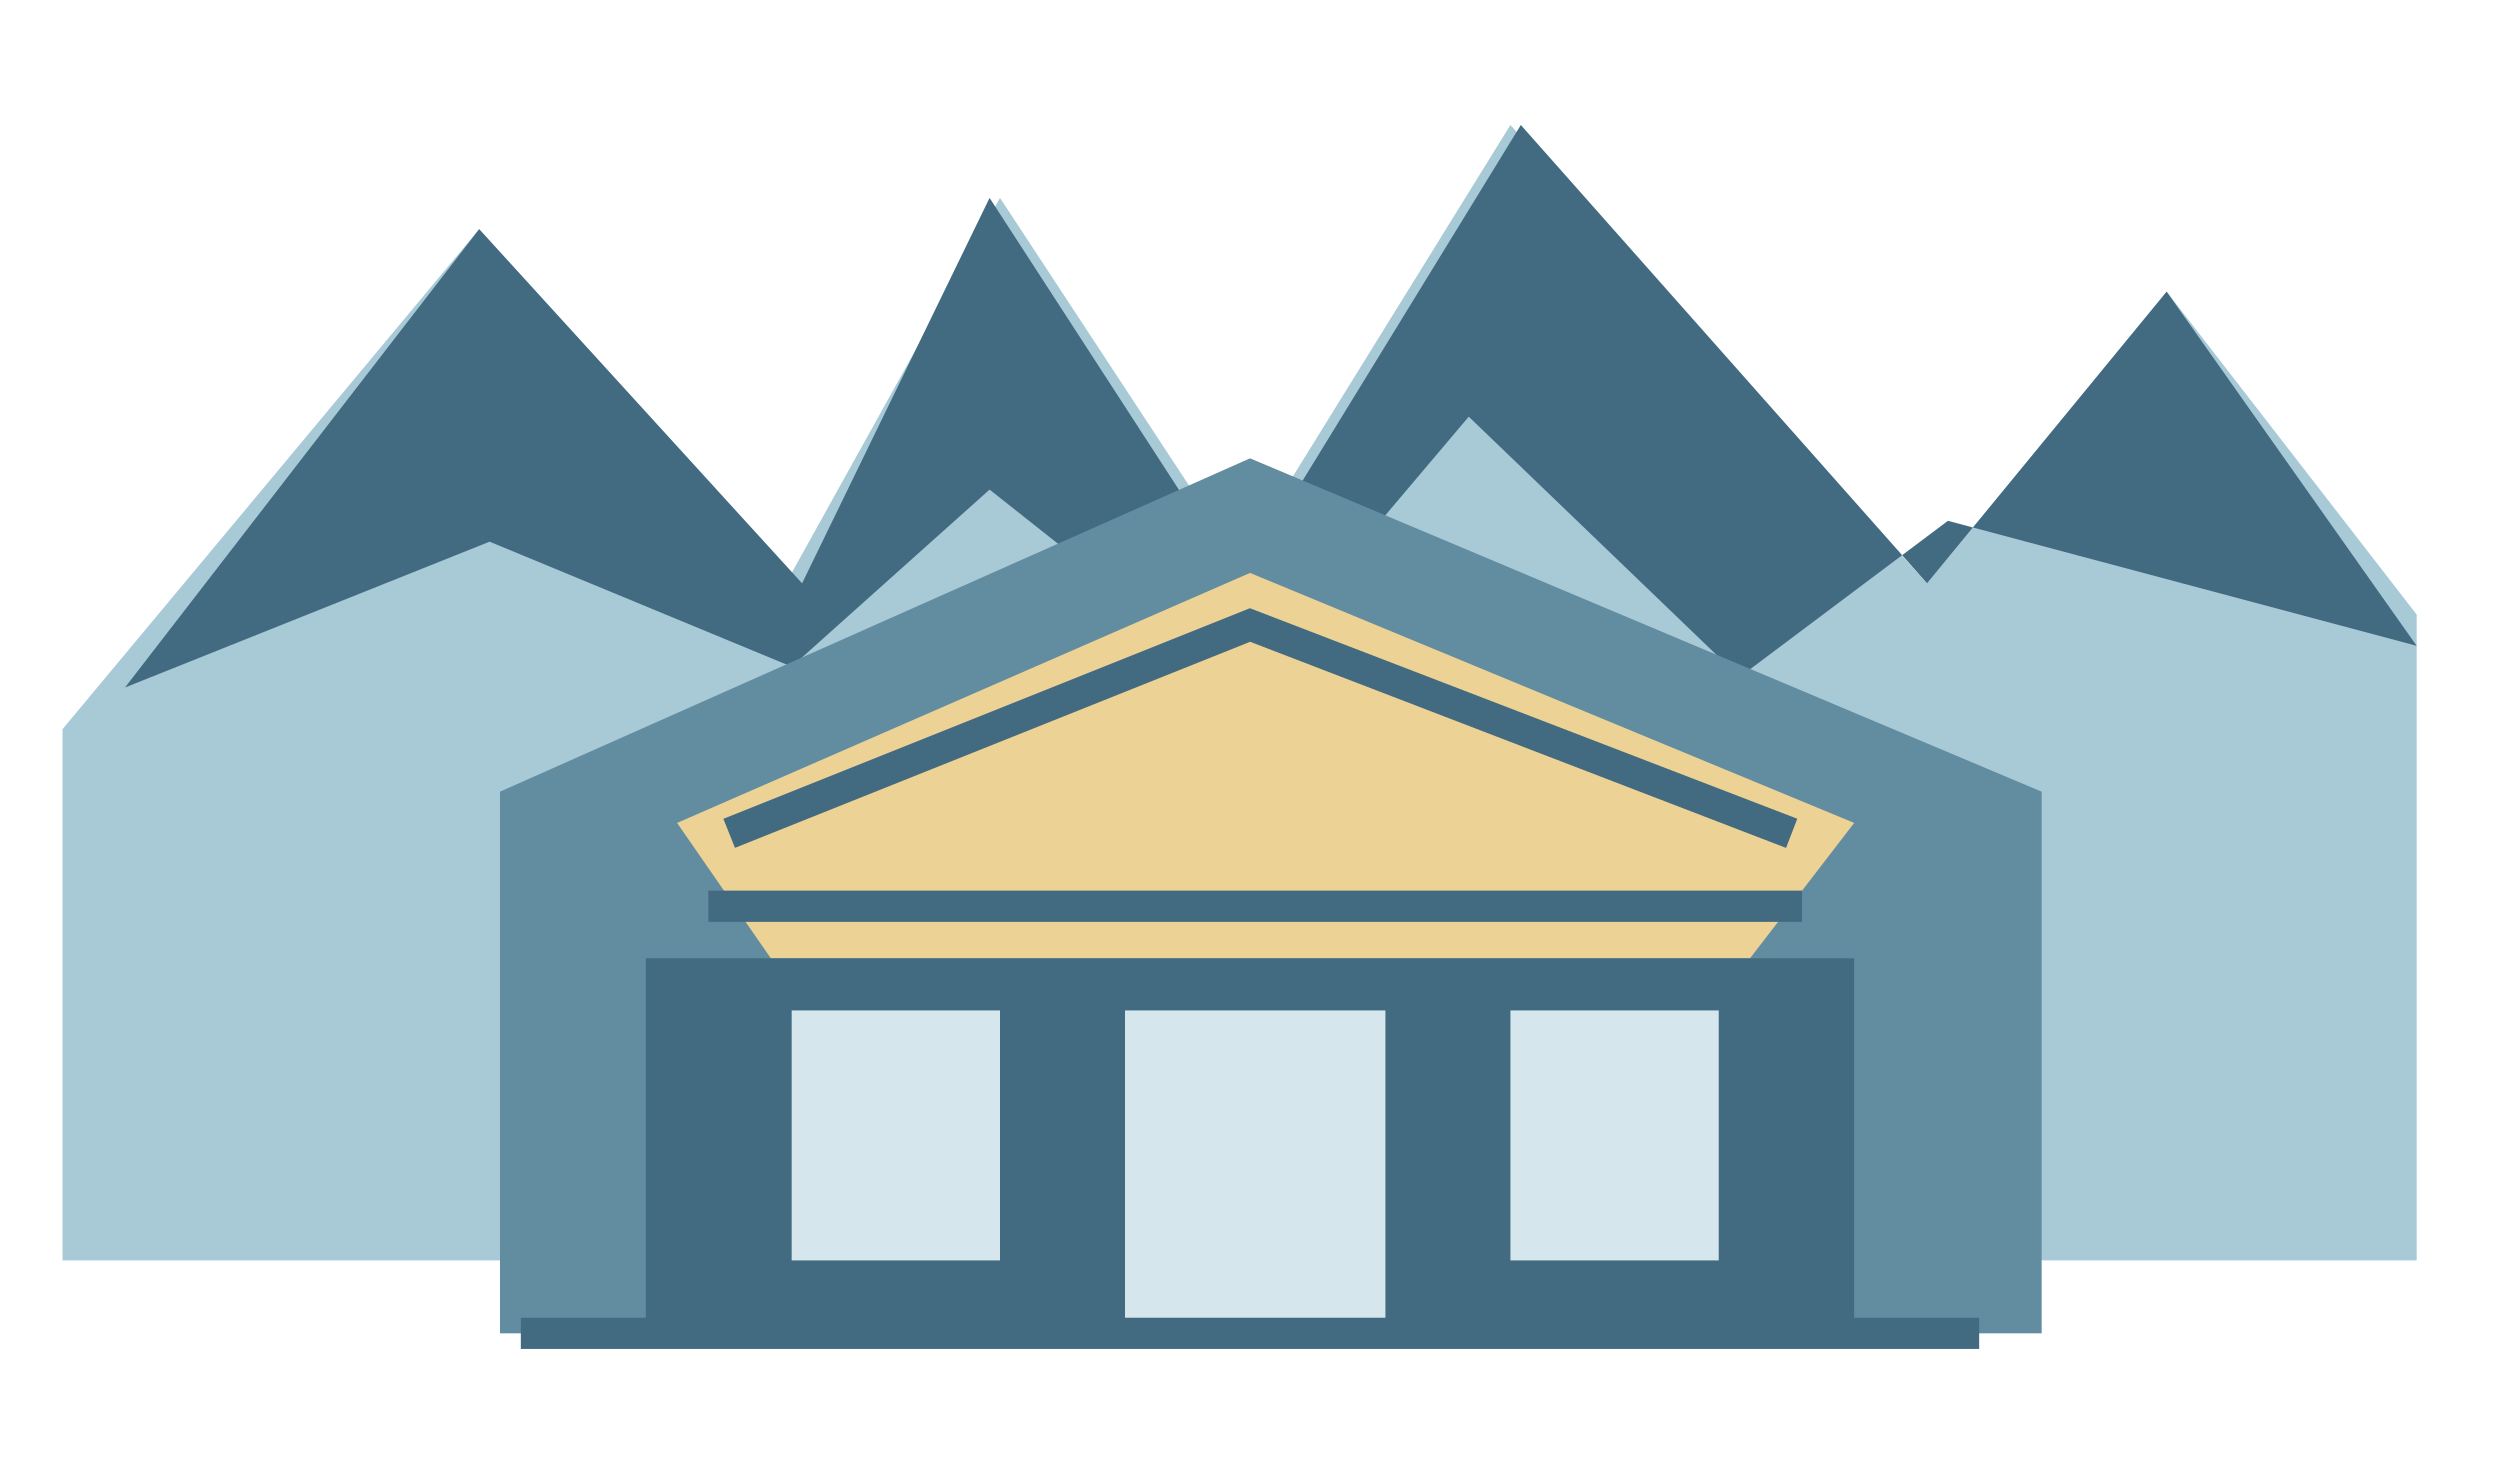
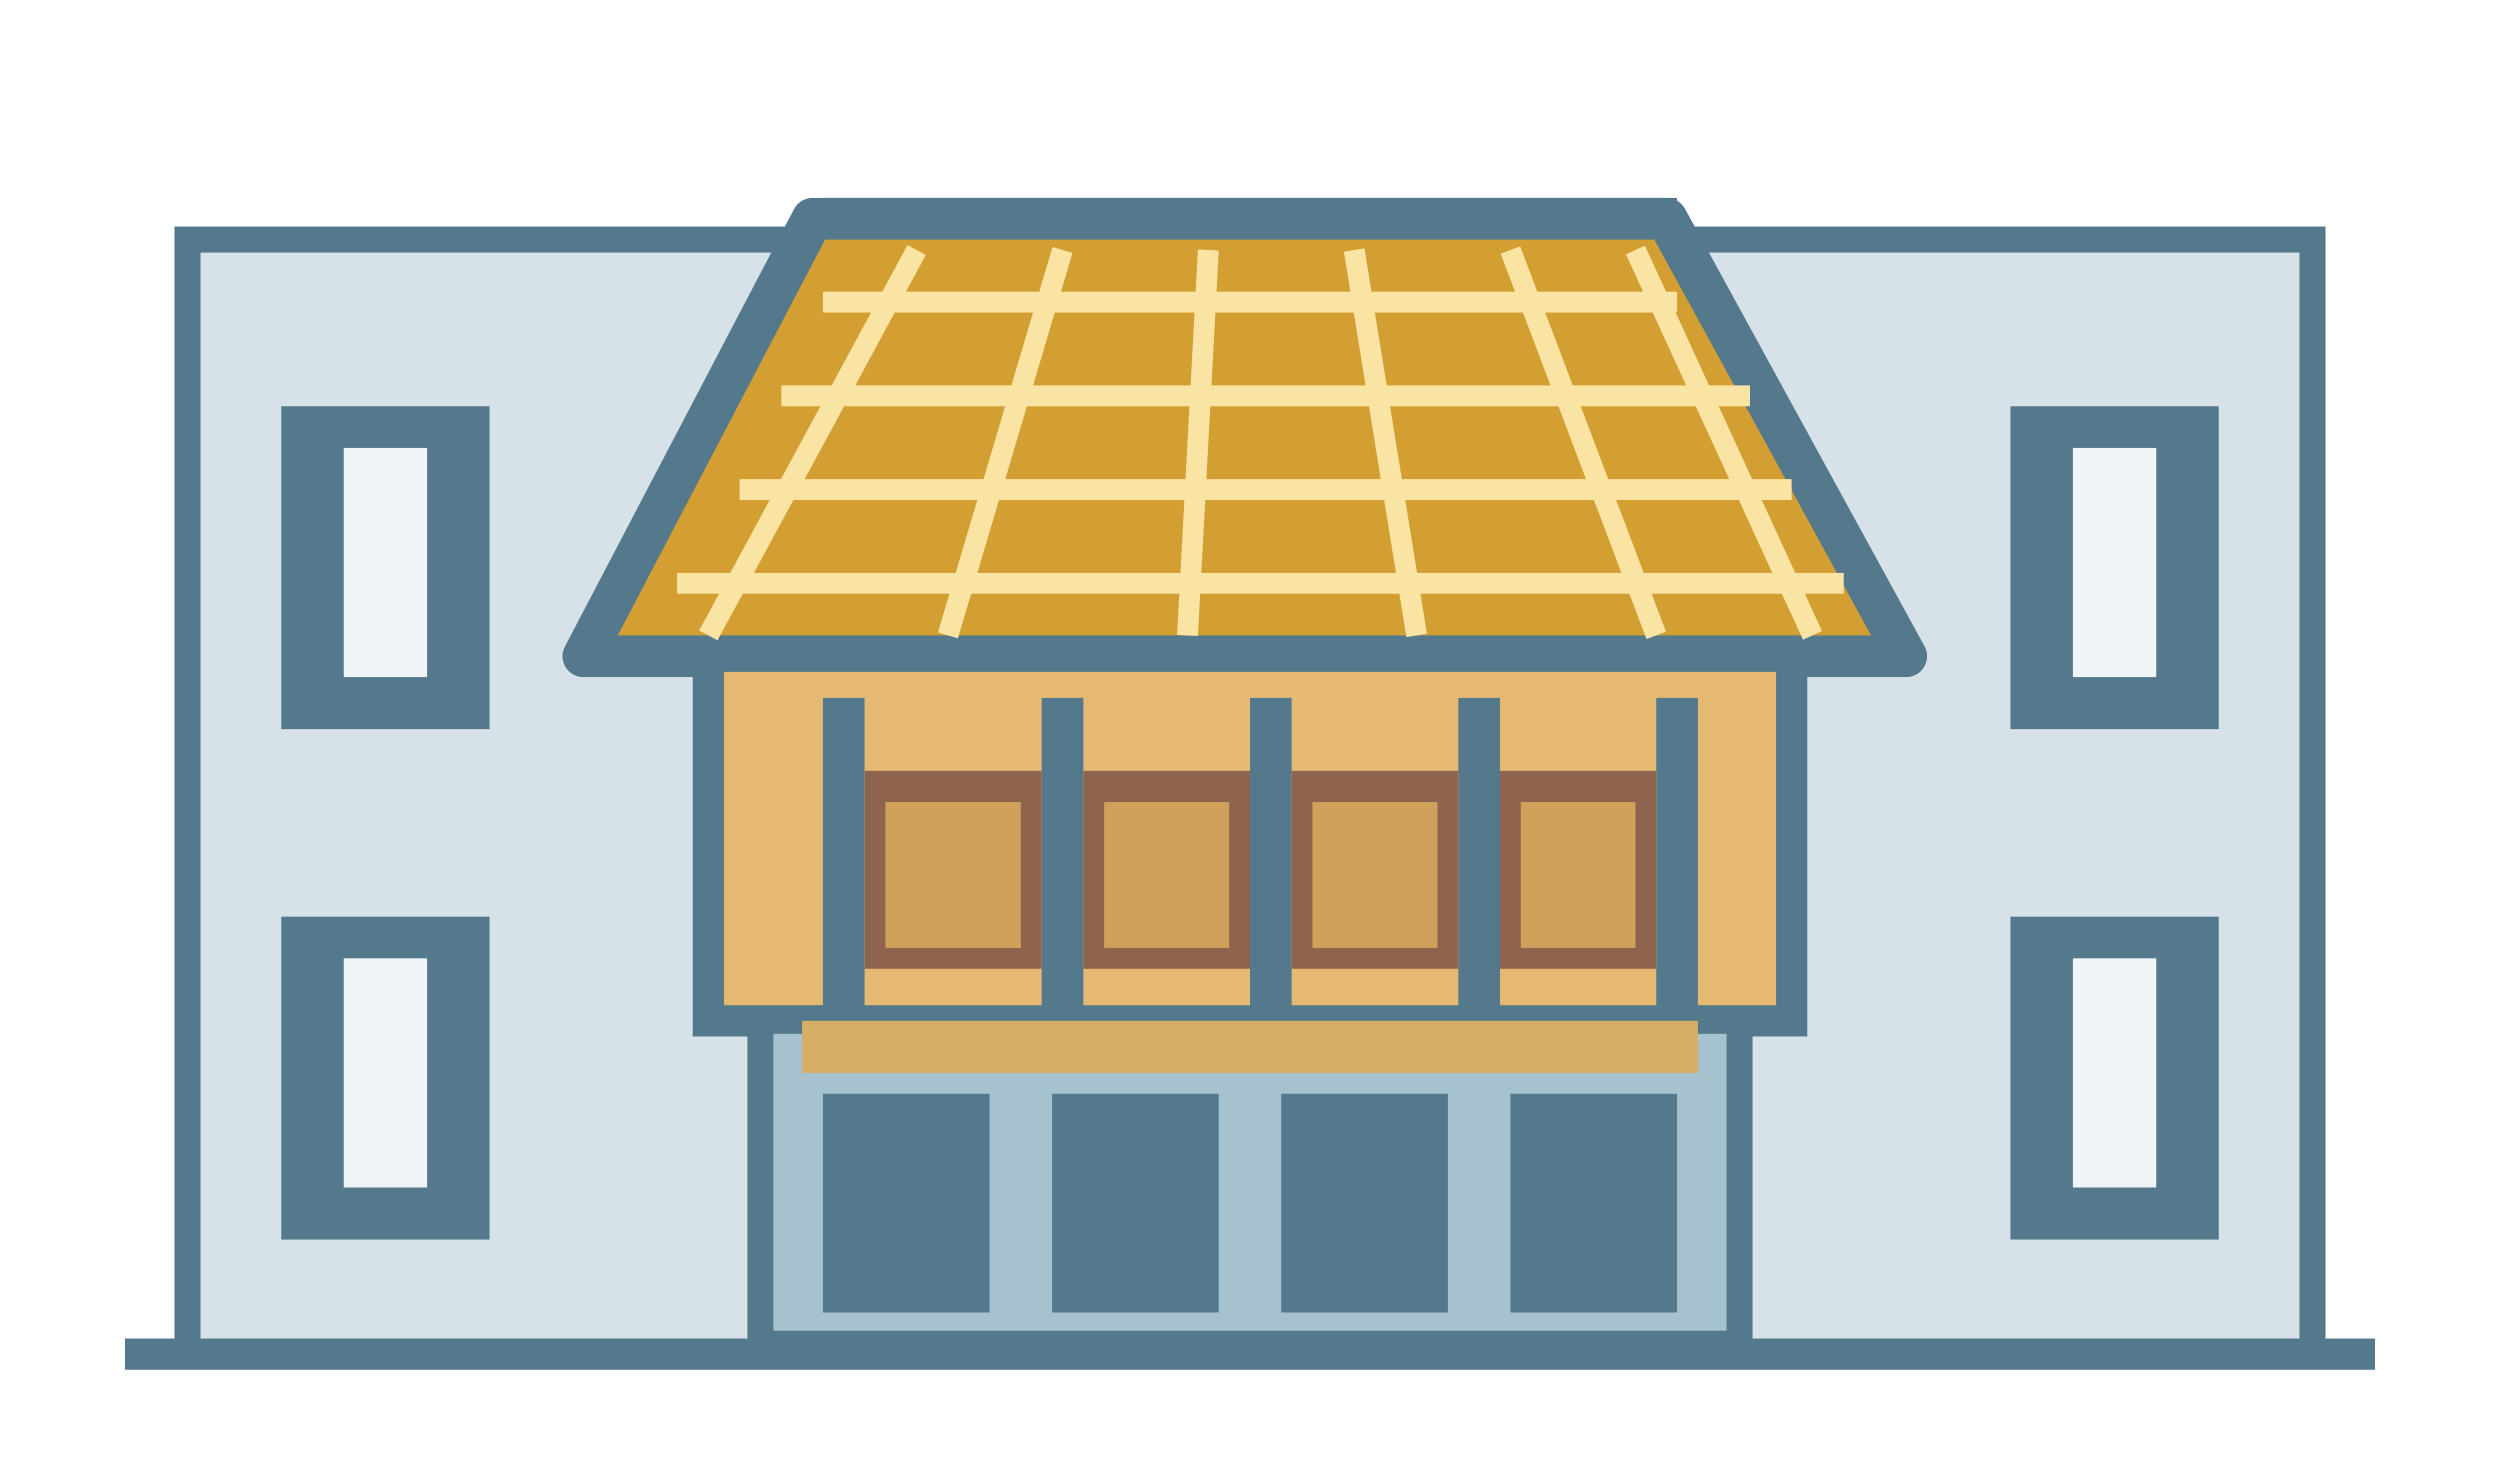
<svg xmlns="http://www.w3.org/2000/svg" viewBox="0 0 240 140" width="240" height="140">
-   <path fill="#a8c9d6" d="M6 70 46 22l30 33 20-36 23 35 26-42 40 44 23-28 24 31v62H6z" />
-   <path fill="#426a80" d="m12 66 34-44 31 34 18-37 24 37 27-44 39 44 23-28 24 34-45-12-20 15-26-25-22 26-24-19-19 17-29-12z" />
-   <path fill="#628da1" d="M48 76 120 44 196 76v52H48z" />
-   <path fill="#ecd294" d="M65 79 120 55l58 24-10 13H74z" />
-   <path fill="#426a80" d="M62 92h116v36H62z" />
-   <path fill="#d5e6ec" d="M76 97h20v24H76z M108 97h25v31h-25z M145 97h20v24h-20z" />
-   <path stroke="#426a80" stroke-width="3" fill="none" d="M68 87h105M70 80l50-20 52 20M50 128h140" />
+   <path fill="#d7e2e8" stroke="#55798c" stroke-width="2.5" d="M18 23h204v107H18z" />
+   <path fill="#55798c" d="M27 39h20v31H27z M193 39h20v31h-20z M27 88h20v31H27z M193 88h20v31h-20z" />
+   <path fill="#eff4f6" d="M33 43h8v22h-8z M199 43h8v22h-8z M33 92h8v22h-8z M199 92h8v22h-8z" />
+   <path fill="#55798c" d="M79 19h82v11H79z" />
+   <path fill="#d39e32" stroke="#55798c" stroke-width="4" stroke-linejoin="round" d="M78 21h82l23 42H56z" />
+   <path stroke="#fae4a4" stroke-width="2" d="M65 56h112 M71 47h101 M75 38h93 M79 29h82 M88 24 68 61 M102 24 91 61 M116 24 114 61 M130 24 136 61 M145 24 159 61 M157 24 174 61" />
+   <path fill="#e5b972" stroke="#55798c" stroke-width="3" d="M68 63h104v35H68z" />
+   <path fill="#55798c" d="M79 67h4v31h-4z M100 67h4v31h-4z M120 67h4v31h-4z M140 67h4v31h-4z M159 67h4v31h-4z" />
+   <path fill="#8f644f" d="M83 74h17v19H83z M104 74h16v19h-16z M124 74h16v19h-16z M144 74h15v19h-15z" />
+   <path fill="#d0a15a" d="M85 77h13v14H85z M106 77h12v14h-12z M126 77h12v14h-12z M146 77h11v14h-11z" />
+   <path fill="#a5c2ce" stroke="#55798c" stroke-width="2.5" d="M73 98h94v31H73z" />
+   <path fill="#54798c" d="M79 105h16v21H79z M101 105h16v21h-16z M123 105h16v21h-16z M145 105h16v21h-16z" />
+   <path fill="#d7ae65" d="M77 98h86v5H77z" />
+   <path stroke="#55798c" stroke-width="3" d="M12 130h216" />
</svg>
